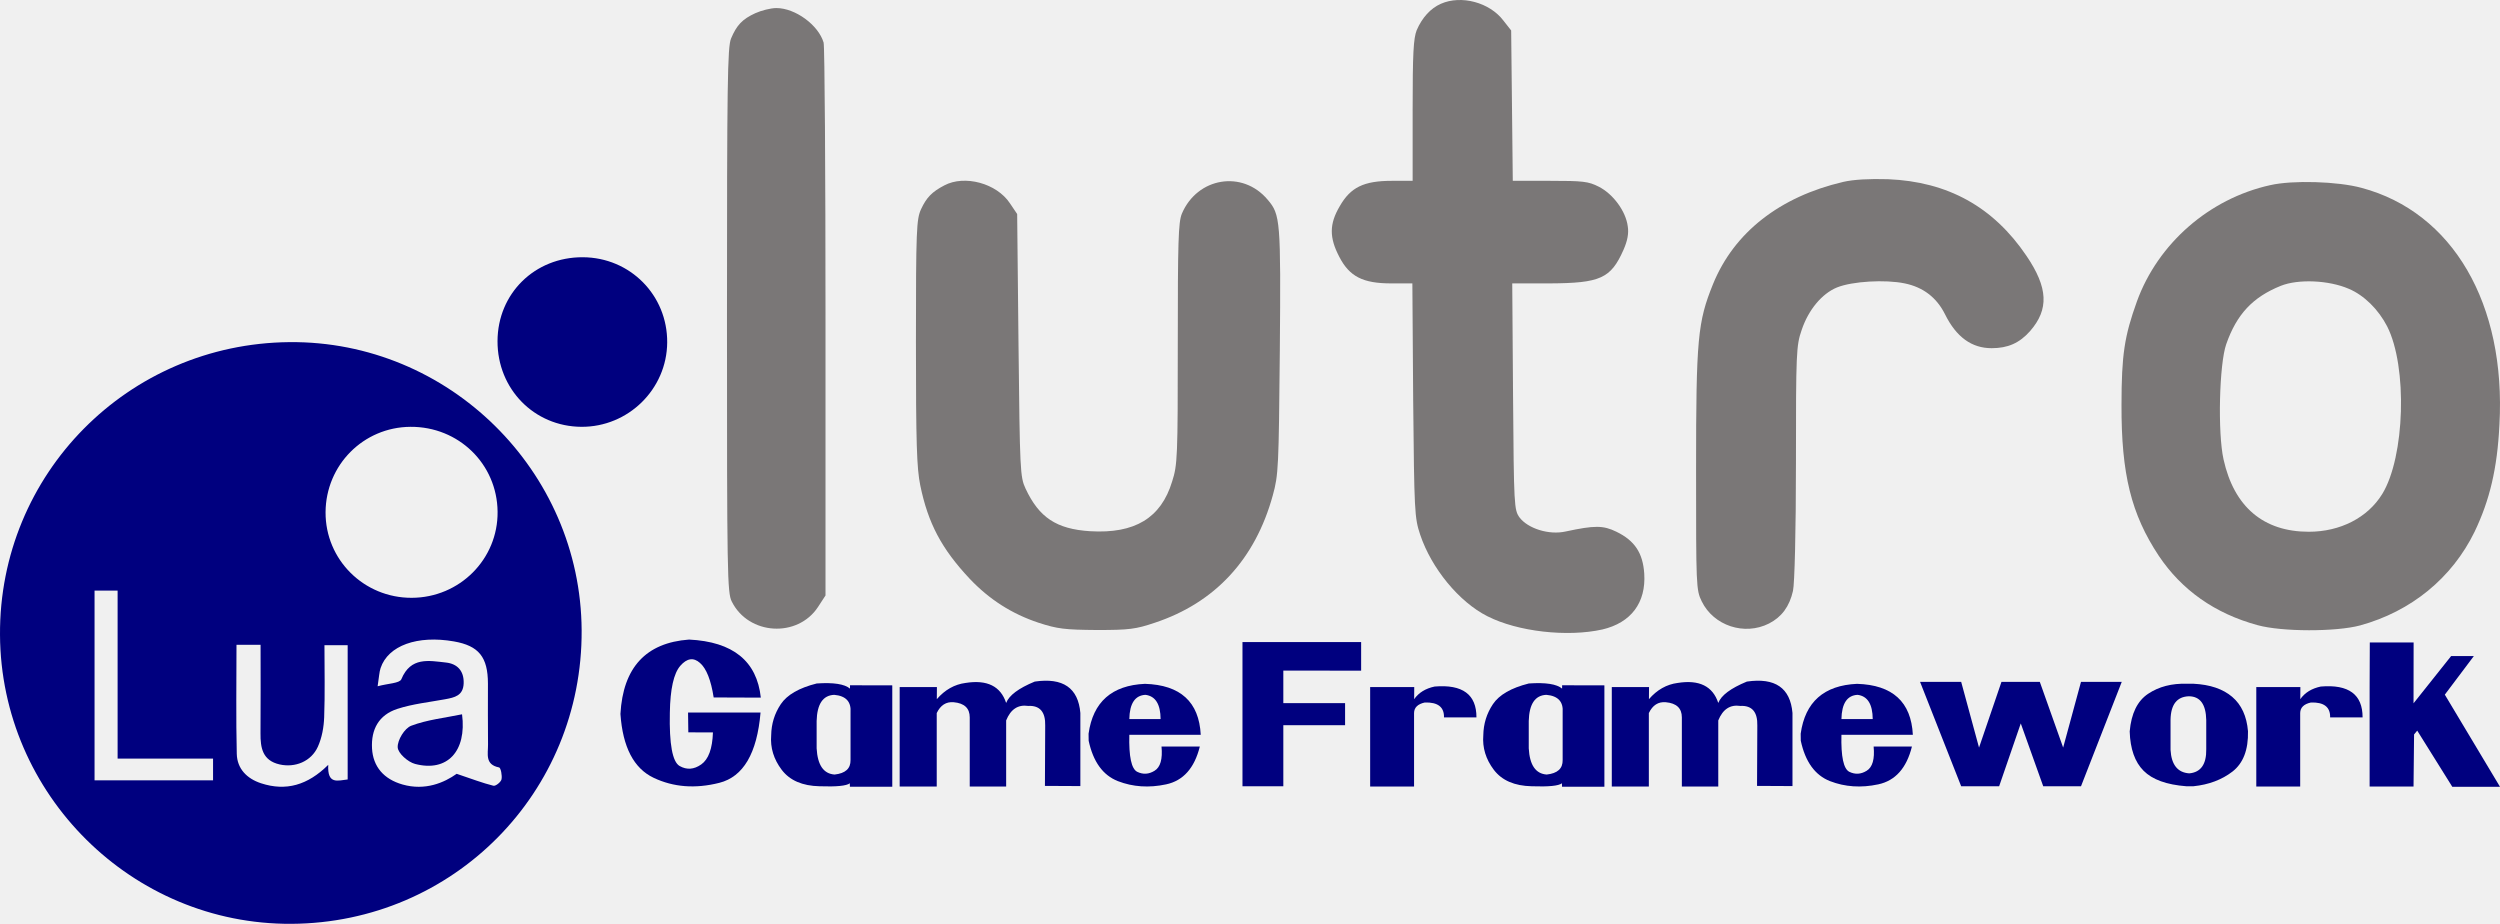
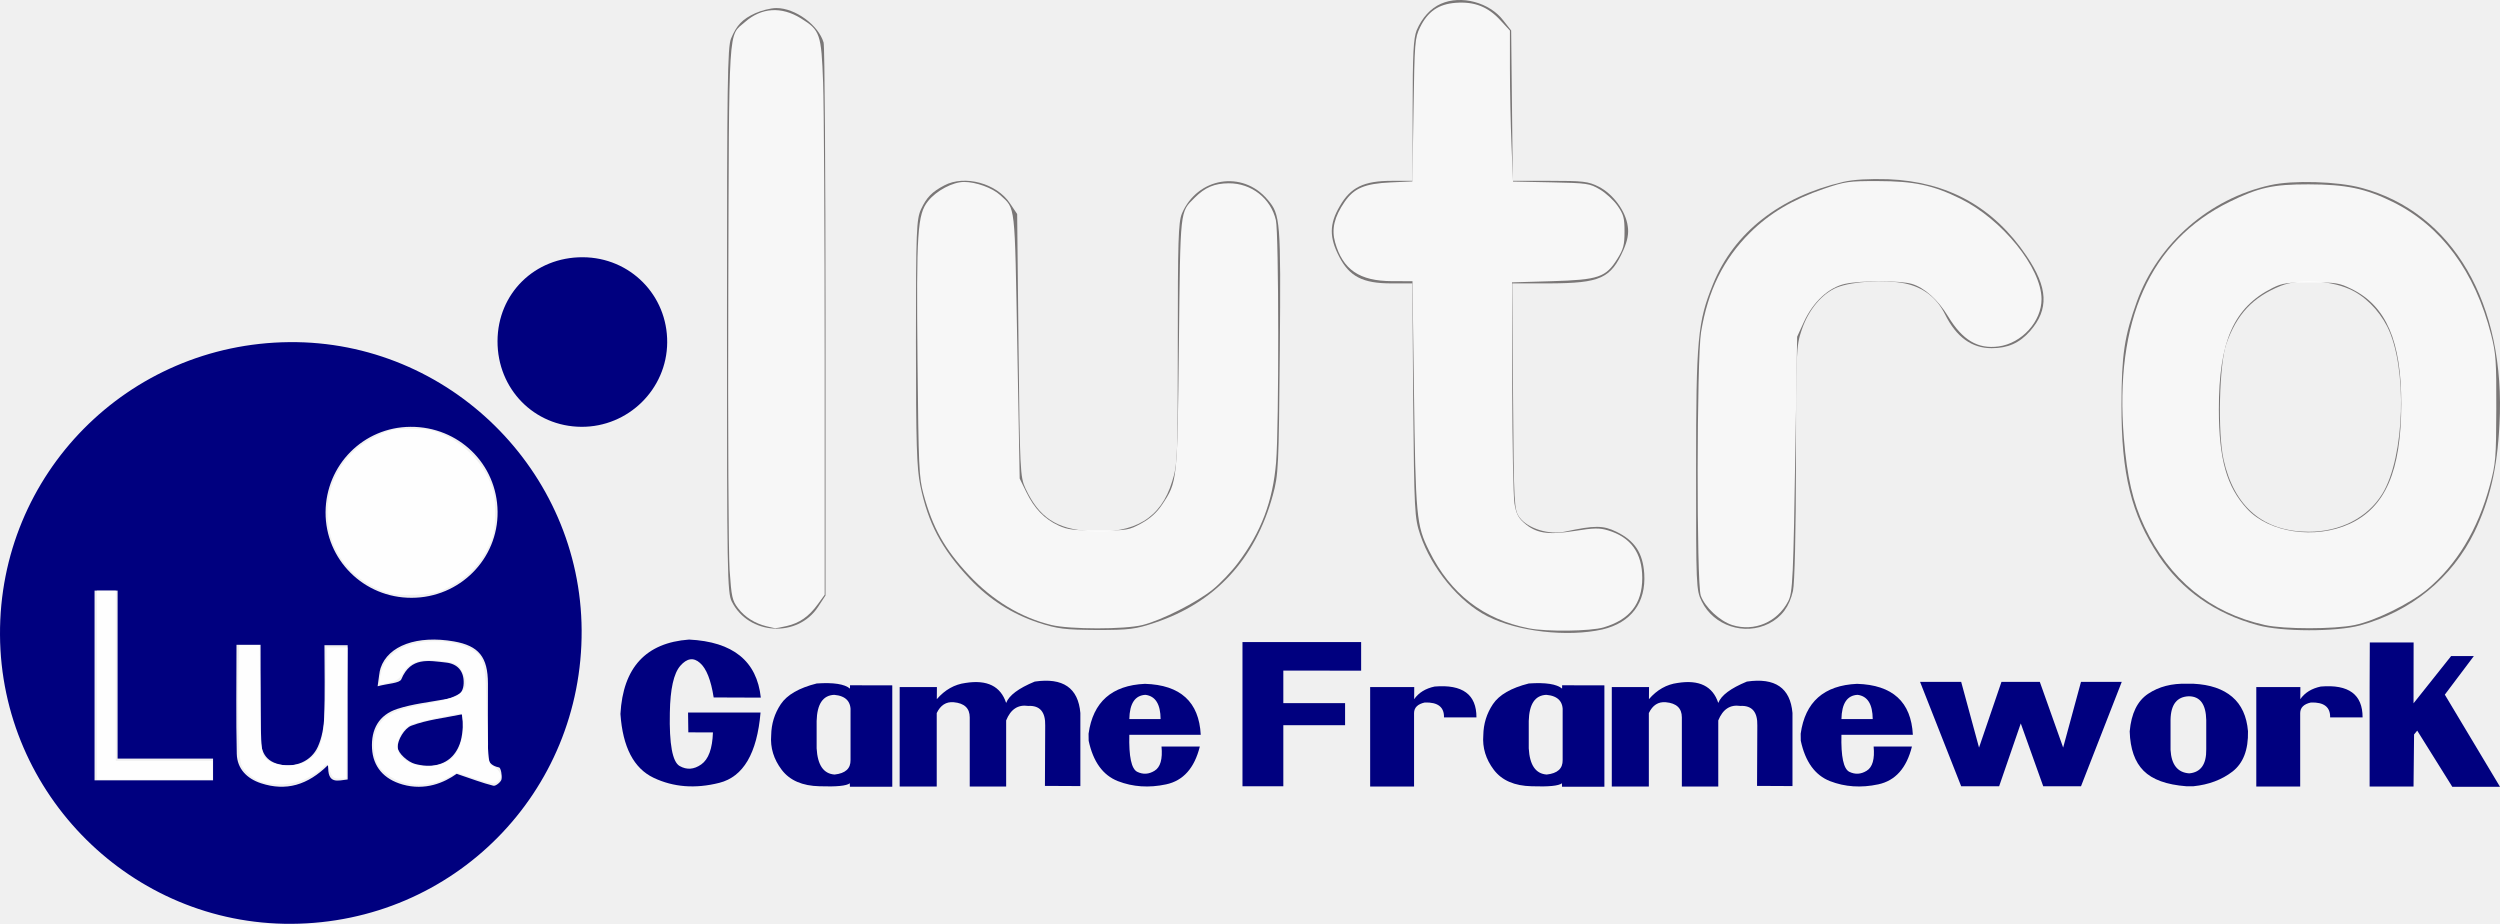
<svg xmlns="http://www.w3.org/2000/svg" viewBox="0 0 570.756 210.914" height="210.914" width="570.756" xml:space="preserve" version="1.1" id="svg2">
  <defs id="defs6">
    <clipPath id="clipPath16" clipPathUnits="userSpaceOnUse">
      <path id="path18" d="m 0,168.731 456.605,0 L 456.605,0 0,0 0,168.731 Z" />
    </clipPath>
  </defs>
  <g transform="matrix(1.25,0,0,-1.25,0,210.9137)" id="g10">
    <g id="g12">
      <g clip-path="url(#clipPath16)" id="g14">
        <g transform="translate(38.9126,30.1729)" id="g20">
          <path id="path22" style="fill:#00007f;fill-opacity:1;fill-rule:nonzero;stroke:none" d="m 0,0 -17.432,0 0,30.692 -4.212,0 0,-34.658 10.89,0 L 0,-3.966 0,0 Z m 4.281,20.785 c 0,-6.755 -0.107,-13.334 0.051,-19.907 0.065,-2.737 1.863,-4.536 4.436,-5.379 4.532,-1.485 8.506,-0.371 12.271,3.366 -0.191,-3.682 1.78,-2.848 3.547,-2.67 l 0,24.519 -4.239,0 c 0,-4.535 0.108,-8.858 -0.052,-13.171 C 20.228,5.738 19.884,3.823 19.15,2.189 17.933,-0.524 14.968,-1.701 12.155,-1.058 9.034,-0.346 8.643,1.966 8.666,4.634 8.713,9.97 8.68,15.306 8.68,20.785 l -4.399,0 z m 25.777,-7.569 c 1.9,0.524 4.022,0.534 4.335,1.291 1.707,4.129 5.039,3.381 8.152,3.044 2.037,-0.22 3.315,-1.502 3.226,-3.817 -0.087,-2.24 -1.66,-2.569 -3.354,-2.883 C 39.483,10.308 36.465,10.001 33.651,9.082 30.275,7.98 28.843,5.35 29.035,1.857 c 0.183,-3.322 2.149,-5.602 5.561,-6.579 4.159,-1.191 7.656,0.353 9.896,1.951 2.78,-0.936 4.717,-1.681 6.716,-2.182 0.398,-0.099 1.364,0.666 1.474,1.163 0.153,0.694 -0.133,2.121 -0.438,2.181 -2.642,0.517 -2.002,2.516 -2.023,4.166 -0.047,3.717 -0.008,7.436 -0.016,11.154 -0.01,4.851 -1.67,6.901 -6.211,7.697 -6.672,1.171 -12.023,-0.754 -13.395,-4.867 -0.251,-0.752 -0.268,-1.582 -0.541,-3.325 m 6.229,16.157 C 45.045,29.402 52.064,36.446 51.968,45.11 51.871,53.825 44.842,60.664 36.044,60.602 27.466,60.541 20.6,53.635 20.549,45.017 20.498,36.345 27.541,29.344 36.287,29.373 M 14.314,-30.172 c -29.1,-0.169 -53.061,23.59 -53.226,52.779 -0.165,29.387 23.363,53.187 52.854,53.464 C 43.04,76.345 67.159,52.565 67.319,23.446 67.481,-6.175 43.929,-30 14.314,-30.172" />
        </g>
        <g transform="translate(90.8679,106.4254)" id="g24">
          <path id="path26" style="fill:#00007f;fill-opacity:1;fill-rule:nonzero;stroke:none" d="M 0,0 C 0.026,8.699 6.794,15.358 15.573,15.323 24.22,15.288 31.054,8.386 30.99,-0.25 30.927,-8.775 23.874,-15.704 15.314,-15.649 6.686,-15.595 -0.026,-8.736 0,0" />
        </g>
        <g transform="translate(84.3901,38.2695)" id="g28">
          <path id="path30" style="fill:#00007f;fill-opacity:1;fill-rule:nonzero;stroke:none" d="m 0,0 c 0.882,-6.759 -2.713,-10.603 -8.58,-9.065 -1.307,0.343 -3.137,1.962 -3.175,3.047 -0.046,1.331 1.256,3.469 2.476,3.93 C -6.345,-0.98 -3.119,-0.648 0,0" />
        </g>
        <g transform="translate(113.3172,38.3338)" id="g32">
          <path id="path34" style="fill:#00007f;fill-opacity:1;fill-rule:nonzero;stroke:none" d="M 0,0 C 0.472,8.475 4.649,13.004 12.532,13.586 20.557,13.191 24.927,9.656 25.64,2.981 L 17.028,3.014 C 16.534,6.197 15.699,8.3 14.525,9.321 13.35,10.364 12.153,10.188 10.935,8.794 9.727,7.4 9.09,4.54 9.024,0.214 c -0.12,-5.72 0.472,-8.958 1.779,-9.716 1.306,-0.746 2.624,-0.653 3.952,0.28 1.329,0.933 2.042,2.882 2.141,5.846 l -4.496,0.017 -0.049,3.622 13.24,0 C 24.954,-7.191 22.446,-11.473 18.065,-12.581 13.685,-13.69 9.683,-13.383 6.06,-11.659 2.437,-9.936 0.417,-6.049 0,0" />
        </g>
        <g transform="translate(152.3623,41.825)" id="g36">
          <path id="path38" style="fill:#00007f;fill-opacity:1;fill-rule:nonzero;stroke:none" d="m 0,0 c -2.064,-0.088 -3.134,-1.685 -3.211,-4.792 l 0,-4.973 c 0.164,-3.052 1.257,-4.65 3.277,-4.793 1.976,0.209 2.948,1.093 2.915,2.652 l 0,8.678 C 3.134,-1.263 2.141,-0.187 0,0 m 2.882,1.746 7.723,-0.017 0,-1.367 0,-2.305 0,-1.548 0,-3.08 0,-2.322 0,-3.079 0,-1.548 0,-3.261 -7.74,0 -0.016,0.626 c -0.604,-0.472 -2.443,-0.653 -5.517,-0.543 -3.14,0.066 -5.445,1.065 -6.916,2.997 -1.471,1.943 -2.114,4.051 -1.927,6.323 0.033,2.086 0.62,3.98 1.762,5.682 1.142,1.701 3.327,2.959 6.554,3.771 3.063,0.209 5.089,-0.104 6.077,-0.939 l 0,0.61 z" />
        </g>
        <g transform="translate(176.3559,43.9988)" id="g40">
          <path id="path42" style="fill:#00007f;fill-opacity:1;fill-rule:nonzero;stroke:none" d="m 0,0 c 3.93,0.626 6.4,-0.593 7.41,-3.656 0.527,1.383 2.268,2.684 5.221,3.903 5.16,0.758 7.937,-1.153 8.332,-5.731 l 0,-13.355 -6.471,0.033 0.049,11 c 0.066,2.514 -0.972,3.717 -3.112,3.607 -1.856,0.274 -3.195,-0.61 -4.019,-2.652 l 0,-12.07 -2.651,0 -1.334,0 -1.334,0 -1.333,0 1.333,0 -1.333,0 0,12.63 c 0,1.669 -0.978,2.591 -2.932,2.767 -1.372,0.121 -2.404,-0.538 -3.096,-1.976 l 0,-3.162 0,-1.564 0,-3.953 0,-1.581 0,-3.161 -3.326,0 -1.334,0 -1.334,0 -0.774,0 0,18.163 2.108,0 1.334,0 1.334,0 1.334,0 -1.334,0 2.025,0 -0.016,-2.206 C -3.771,-1.252 -2.02,-0.263 0,0" />
        </g>
        <g transform="translate(209.2091,41.825)" id="g44">
          <path id="path46" style="fill:#00007f;fill-opacity:1;fill-rule:nonzero;stroke:none" d="m 0,0 c -1.91,-0.099 -2.893,-1.575 -2.948,-4.43 l 2.849,0 1.433,0 1.433,0 C 2.745,-1.707 1.822,-0.231 0,0 M -0.099,2.009 C 6.39,1.811 9.787,-1.29 10.095,-7.295 l -2.322,0 -1.433,0 -3.573,0 -1.433,0 -2.141,0 -2.141,0 c -0.099,-3.985 0.385,-6.242 1.449,-6.768 1.065,-0.516 2.119,-0.451 3.162,0.197 1.065,0.648 1.488,2.124 1.268,4.43 l 2.701,0 1.433,0 1.432,0 1.433,0 -1.433,0 1.433,0 c -0.977,-3.941 -3.03,-6.247 -6.159,-6.916 -3.129,-0.67 -6.066,-0.473 -8.81,0.592 -2.734,1.076 -4.512,3.535 -5.336,7.378 l -0.016,1.284 c 0.812,5.797 4.243,8.833 10.292,9.107" />
        </g>
        <g transform="translate(226.9285,51.4587)" id="g48">
          <path id="path50" style="fill:#00007f;fill-opacity:1;fill-rule:nonzero;stroke:none" d="m 0,0 7.46,0 14.212,0 0,-5.22 -14.212,0.016 0,-5.945 11.28,0 0,-4.034 -11.28,0 0,-11.149 -7.46,0 L 0,0 Z" />
        </g>
        <g transform="translate(262.0213,43.3401)" id="g52">
          <path id="path54" style="fill:#00007f;fill-opacity:1;fill-rule:nonzero;stroke:none" d="m 0,0 c 5.105,0.428 7.652,-1.449 7.641,-5.632 l -5.928,0 c 0.044,1.888 -1.126,2.794 -3.508,2.717 -1.295,-0.285 -1.949,-0.927 -1.96,-1.927 l 0,-3.161 0,-1.565 0,-3.952 0,-1.581 0,-3.162 -3.935,0 -1.581,0 -1.581,0 -0.922,0 0,18.164 2.503,0 1.581,0 1.58,0 1.565,0 -1.565,0 2.388,0 -0.016,-2.206 C -2.904,-1.12 -1.658,-0.351 0,0" />
        </g>
        <g transform="translate(282.4249,41.825)" id="g56">
          <path id="path58" style="fill:#00007f;fill-opacity:1;fill-rule:nonzero;stroke:none" d="m 0,0 c -2.064,-0.088 -3.134,-1.685 -3.211,-4.792 l 0,-4.973 c 0.164,-3.052 1.257,-4.65 3.277,-4.793 1.976,0.209 2.948,1.093 2.915,2.652 l 0,8.678 C 3.134,-1.263 2.141,-0.187 0,0 m 2.882,1.746 7.723,-0.017 0,-1.367 0,-2.305 0,-1.548 0,-3.08 0,-2.322 0,-3.079 0,-1.548 0,-3.261 -7.74,0 -0.016,0.626 c -0.604,-0.472 -2.443,-0.653 -5.517,-0.543 -3.14,0.066 -5.445,1.065 -6.916,2.997 -1.471,1.943 -2.114,4.051 -1.927,6.323 0.033,2.086 0.62,3.98 1.762,5.682 1.142,1.701 3.327,2.959 6.554,3.771 3.063,0.209 5.089,-0.104 6.077,-0.939 l 0,0.61 z" />
        </g>
        <g transform="translate(306.4184,43.9988)" id="g60">
          <path id="path62" style="fill:#00007f;fill-opacity:1;fill-rule:nonzero;stroke:none" d="m 0,0 c 3.93,0.626 6.4,-0.593 7.41,-3.656 0.527,1.383 2.268,2.684 5.221,3.903 5.16,0.758 7.937,-1.153 8.332,-5.731 l 0,-13.355 -6.471,0.033 0.049,11 c 0.066,2.514 -0.972,3.717 -3.112,3.607 -1.856,0.274 -3.195,-0.61 -4.019,-2.652 l 0,-12.07 -2.651,0 -1.334,0 -1.334,0 -1.333,0 1.333,0 -1.333,0 0,12.63 c 0,1.669 -0.978,2.591 -2.932,2.767 -1.372,0.121 -2.404,-0.538 -3.096,-1.976 l 0,-3.162 0,-1.564 0,-3.953 0,-1.581 0,-3.161 -3.326,0 -1.334,0 -1.334,0 -0.774,0 0,18.163 2.108,0 1.334,0 1.334,0 1.334,0 -1.334,0 2.025,0 -0.016,-2.206 C -3.771,-1.252 -2.02,-0.263 0,0" />
        </g>
        <g transform="translate(339.2716,41.825)" id="g64">
          <path id="path66" style="fill:#00007f;fill-opacity:1;fill-rule:nonzero;stroke:none" d="m 0,0 c -1.91,-0.099 -2.893,-1.575 -2.948,-4.43 l 2.849,0 1.433,0 1.433,0 C 2.745,-1.707 1.822,-0.231 0,0 M -0.099,2.009 C 6.389,1.811 9.787,-1.29 10.095,-7.295 l -2.322,0 -1.433,0 -3.573,0 -1.433,0 -2.141,0 -2.141,0 c -0.099,-3.985 0.385,-6.242 1.449,-6.768 1.065,-0.516 2.119,-0.451 3.162,0.197 1.065,0.648 1.488,2.124 1.268,4.43 l 2.701,0 1.433,0 1.432,0 1.433,0 -1.433,0 1.433,0 c -0.977,-3.941 -3.03,-6.247 -6.159,-6.916 -3.129,-0.67 -6.065,-0.473 -8.81,0.592 -2.734,1.076 -4.512,3.535 -5.336,7.378 l -0.016,1.284 c 0.812,5.797 4.243,8.833 10.292,9.107" />
        </g>
        <g transform="translate(350.6838,44.1964)" id="g68">
          <path id="path70" style="fill:#00007f;fill-opacity:1;fill-rule:nonzero;stroke:none" d="M 0,0 7.509,0 10.77,-12.005 14.87,0 21.869,0 26.134,-12.005 29.395,0 l 7.443,0 -7.443,-19.07 -6.9,0 -4.1,11.478 -3.953,-11.478 -6.933,0 L 0,0 Z" />
        </g>
        <g transform="translate(399.7907,41.5615)" id="g72">
          <path id="path74" style="fill:#00007f;fill-opacity:1;fill-rule:nonzero;stroke:none" d="m 0,0 c -2.185,-0.066 -3.305,-1.493 -3.359,-4.282 l 0,-5.5 c 0.153,-2.723 1.295,-4.155 3.425,-4.298 2.108,0.198 3.14,1.663 3.096,4.397 l 0,5.335 C 3.107,-1.471 2.053,-0.022 0,0 m -10.819,-6.422 c 0.285,3.282 1.41,5.577 3.376,6.883 1.965,1.307 4.325,1.916 7.081,1.828 l 1.218,0 C 3.864,2.135 6.214,1.337 7.905,-0.107 9.595,-1.551 10.556,-3.639 10.786,-6.373 10.863,-9.765 9.919,-12.225 7.954,-13.751 6,-15.255 3.617,-16.149 0.807,-16.435 l -1.268,0 c -3.612,0.275 -6.219,1.219 -7.822,2.833 -1.592,1.591 -2.438,3.985 -2.536,7.18" />
        </g>
        <g transform="translate(423.8666,43.3401)" id="g76">
          <path id="path78" style="fill:#00007f;fill-opacity:1;fill-rule:nonzero;stroke:none" d="m 0,0 c 5.105,0.428 7.652,-1.449 7.641,-5.632 l -5.928,0 c 0.044,1.888 -1.126,2.794 -3.508,2.717 -1.295,-0.285 -1.949,-0.927 -1.96,-1.927 l 0,-3.161 0,-1.565 0,-3.952 0,-1.581 0,-3.162 -3.935,0 -1.581,0 -1.581,0 -0.922,0 0,18.164 2.503,0 1.581,0 1.58,0 1.565,0 -1.565,0 2.388,0 -0.016,-2.206 C -2.904,-1.12 -1.658,-0.351 0,0" />
        </g>
        <g transform="translate(440.812,25.0773)" id="g80">
          <path id="path82" style="fill:#00007f;fill-opacity:1;fill-rule:nonzero;stroke:none" d="m 0,0 -3.936,0 -1.581,0 -1.581,0 -0.922,0 0,18.164 0.033,8.152 8.003,0 L 0,15.2 l 6.867,8.629 4.15,0 -5.303,-7.048 10.079,-16.83 -8.712,0 L 0.675,10.21 0.099,9.518 0,0 Z" />
        </g>
        <g transform="translate(263.1833,168.0474)" id="g84">
          <path id="path86" style="fill:#7a7777;fill-opacity:1;fill-rule:nonzero;stroke:none" d="m 0,0 c -1.923,-0.838 -3.451,-2.564 -4.437,-4.832 -0.592,-1.528 -0.74,-4.19 -0.74,-14.692 l 0,-12.819 -3.796,0 c -5.128,0 -7.543,-1.183 -9.516,-4.634 -1.922,-3.254 -1.922,-5.719 -0.098,-9.22 1.873,-3.648 4.338,-4.881 9.515,-4.881 l 3.846,0 0.148,-21.299 c 0.197,-20.411 0.246,-21.496 1.282,-24.602 2.07,-6.163 7.099,-12.276 12.276,-14.889 5.522,-2.811 14.594,-3.846 21.003,-2.416 5.226,1.232 7.987,4.881 7.642,10.205 -0.246,3.747 -1.725,6.015 -5.078,7.642 -2.416,1.184 -3.994,1.184 -9.269,0.05 -3.057,-0.691 -6.902,0.542 -8.431,2.563 -0.986,1.381 -1.035,2.022 -1.183,22.088 l -0.148,20.658 6.804,0 c 9.269,0.049 11.192,0.888 13.509,6.114 0.739,1.676 0.986,3.007 0.789,4.289 -0.345,2.761 -2.663,5.916 -5.276,7.248 -1.923,0.986 -2.909,1.084 -8.973,1.084 l -6.754,0 -0.148,13.706 -0.148,13.756 -1.43,1.824 C 8.875,0.247 3.698,1.627 0,0" />
        </g>
        <g transform="translate(137.9537,166.3218)" id="g88">
          <path id="path90" style="fill:#7a7777;fill-opacity:1;fill-rule:nonzero;stroke:none" d="m 0,0 c -2.367,-1.085 -3.402,-2.169 -4.437,-4.634 -0.641,-1.578 -0.74,-7.889 -0.74,-51.473 0,-46.345 0.049,-49.796 0.888,-51.373 3.056,-6.114 11.98,-6.656 15.727,-0.987 l 1.381,2.12 0,49.796 c 0,27.413 -0.148,50.437 -0.345,51.177 C 11.537,-2.169 7.297,0.937 3.846,0.937 2.81,0.937 1.085,0.493 0,0" />
        </g>
        <g transform="translate(336.6447,135.5075)" id="g92">
          <path id="path94" style="fill:#7a7777;fill-opacity:1;fill-rule:nonzero;stroke:none" d="m 0,0 c -11.586,-2.712 -19.918,-9.22 -23.764,-18.637 -2.81,-6.951 -3.106,-9.909 -3.106,-33.871 0,-21.397 0,-21.989 1.035,-24.109 2.17,-4.437 7.79,-6.311 12.277,-4.043 2.317,1.184 3.747,3.106 4.388,5.966 0.295,1.282 0.542,10.847 0.542,23.419 0,20.066 0.049,21.348 1.035,24.208 1.233,3.697 3.698,6.656 6.459,7.79 2.81,1.134 8.825,1.479 12.375,0.739 3.353,-0.69 5.818,-2.564 7.346,-5.62 2.071,-4.191 4.881,-6.213 8.53,-6.213 2.958,0 5.078,0.937 7.001,3.106 3.5,3.994 3.303,7.938 -0.641,13.756 C 27.412,-4.536 19.08,0.049 8.184,0.493 4.782,0.592 1.923,0.444 0,0" />
        </g>
        <g transform="translate(172.4658,134.8665)" id="g96">
          <path id="path98" style="fill:#7a7777;fill-opacity:1;fill-rule:nonzero;stroke:none" d="m 0,0 c -2.268,-1.183 -3.254,-2.219 -4.24,-4.339 -0.838,-1.824 -0.937,-3.697 -0.937,-24.306 0,-18.538 0.148,-22.975 0.789,-26.131 1.43,-6.951 3.895,-11.586 9.022,-17.058 3.6,-3.797 7.692,-6.41 12.573,-8.037 3.5,-1.134 4.782,-1.282 10.649,-1.331 5.917,0 7.1,0.148 10.6,1.331 10.995,3.649 18.341,11.586 21.546,23.271 1.035,3.747 1.084,5.078 1.282,26.377 0.197,23.912 0.098,24.898 -2.219,27.61 -4.585,5.473 -12.868,4.092 -15.678,-2.564 -0.641,-1.578 -0.74,-5.078 -0.74,-23.764 0,-20.658 -0.049,-22.088 -1.035,-25.144 -2.022,-6.656 -6.804,-9.565 -14.988,-9.072 -6.163,0.394 -9.319,2.514 -11.784,7.79 -0.986,2.12 -1.035,3.204 -1.282,26.18 l -0.246,23.961 -1.331,1.972 C 9.565,0.394 3.698,1.972 0,0" />
        </g>
        <g transform="translate(428.9892,115.9835)" id="g100">
          <path id="path102" style="fill:#7a7777;fill-opacity:1;fill-rule:nonzero;stroke:none" d="m 0,0 c 2.81,-1.183 5.423,-3.796 7.001,-6.853 3.747,-7.346 3.254,-23.863 -0.887,-30.617 -2.663,-4.339 -7.692,-6.903 -13.411,-6.903 -8.283,0 -13.657,4.536 -15.58,13.214 -1.084,4.831 -0.788,17.403 0.493,21.052 1.923,5.473 4.832,8.579 9.96,10.649 C -9.22,1.824 -3.648,1.578 0,0 M -14.347,18.932 C -25.49,16.467 -34.857,8.283 -38.703,-2.317 c -2.268,-6.311 -2.81,-9.713 -2.81,-18.883 -0.049,-12.622 1.775,-19.968 6.804,-27.561 4.19,-6.261 10.255,-10.55 18.045,-12.671 4.437,-1.232 14.347,-1.232 18.735,-0.049 9.318,2.564 16.763,8.628 20.904,17.108 2.761,5.769 4.142,11.537 4.536,19.524 1.233,22.088 -8.529,38.851 -25.194,43.288 -4.338,1.184 -12.572,1.43 -16.664,0.493" />
        </g>
      </g>
    </g>
  </g>
+   <path style="fill:#ffffff;fill-opacity:0.941;stroke-width:0.539" d="m 175.057,142.994 c -2.72,-0.662 -4.997,-2.098 -6.543,-4.125 -1.346,-1.765 -1.515,-2.527 -1.945,-8.767 -0.259,-3.759 -0.394,-32.203 -0.299,-63.208 0.191,-62.632 -0.069,-58.453 3.845,-61.89 3.736,-3.28 8.269,-3.574 12.716,-0.825 4.411,2.727 4.68,3.509 5.087,14.739 0.196,5.415 0.357,33.925 0.357,63.356 v 53.51 l -1.57,2.168 c -2.03,2.802 -4.162,4.292 -7.115,4.973 -1.306,0.301 -2.495,0.528 -2.643,0.505 -0.148,-0.023 -0.998,-0.219 -1.888,-0.436 z" id="path1058" />
+   <path style="fill:#ffffff;fill-opacity:0.941;stroke-width:0.539" d="m 240.018,142.677 c -6.942,-1.686 -13.388,-5.579 -18.779,-11.342 -5.601,-5.988 -8.309,-10.82 -10.415,-18.587 -1.013,-3.736 -1.116,-6.05 -1.348,-30.21 -0.284,-29.629 -0.027,-33.574 2.387,-36.61 1.911,-2.404 5.647,-4.389 8.258,-4.389 2.702,0 6.477,1.378 8.23,3.004 3.516,3.261 3.297,1.326 3.898,34.469 l 0.548,30.243 1.513,3.092 c 1.841,3.762 4.136,6.142 7.365,7.637 2.058,0.952 3.475,1.126 9.177,1.126 6.474,0 6.862,-0.065 9.71,-1.618 2.02,-1.102 3.525,-2.454 4.715,-4.234 3.533,-5.286 3.526,-5.222 3.872,-36.765 0.344,-31.295 0.197,-29.946 3.624,-33.373 2.346,-2.346 4.496,-3.253 7.756,-3.274 5.168,-0.032 9.61,3.446 10.758,8.423 0.681,2.955 0.722,47.133 0.051,55.243 -0.735,8.883 -3.401,15.933 -8.694,22.993 -1.492,1.99 -4.097,4.73 -5.789,6.089 -3.73,2.996 -11.617,6.984 -16.002,8.092 -4.067,1.028 -16.589,1.022 -20.836,-0.009 z" id="path1097" />
+   <path style="fill:#ffffff;fill-opacity:0.941;stroke-width:0.539" d="m 349.072,143.451 c -10.427,-2.045 -17.924,-7.86 -22.787,-17.673 -2.933,-5.918 -3.086,-7.561 -3.487,-37.44 L 322.474,64.197 317.817,64.185 c -7.459,-0.019 -11.262,-2.616 -13.019,-8.89 -0.839,-2.996 -0.178,-5.775 2.192,-9.22 2.148,-3.123 4.611,-4.157 10.548,-4.431 l 4.917,-0.227 0.254,-16.309 c 0.243,-15.572 0.31,-16.424 1.477,-18.835 1.763,-3.642 4.245,-5.348 8.196,-5.634 4.236,-0.306 7.307,0.894 10.136,3.963 l 2.2,2.387 0.002,8.778 c 9.7e-4,4.828 0.16,12.582 0.352,17.23 l 0.351,8.452 8.684,0.18 c 8.292,0.172 8.795,0.245 11.149,1.629 1.356,0.797 3.177,2.476 4.046,3.73 1.361,1.965 1.581,2.779 1.581,5.876 0,3.056 -0.243,3.986 -1.618,6.201 -2.641,4.253 -4.278,4.812 -15.004,5.131 l -9.07,0.27 0.049,23.763 c 0.027,13.07 0.257,25.074 0.51,26.677 0.354,2.241 0.844,3.256 2.121,4.397 2.74,2.449 5.432,2.894 11.6,1.919 4.472,-0.707 5.681,-0.728 7.648,-0.136 5.219,1.571 7.81,5.176 7.81,10.869 0,5.879 -2.831,9.5 -8.817,11.278 -2.988,0.887 -12.975,1.015 -17.041,0.217 z" id="path1136" />
+   <path style="fill:#ffffff;fill-opacity:0.941;stroke-width:0.539" d="m 395.487,142.699 c -2.855,-0.905 -6.261,-4.085 -7.197,-6.72 -0.985,-2.773 -0.926,-54.099 0.069,-60.163 1.546,-9.417 5.105,-16.652 11.149,-22.665 4.499,-4.476 9.811,-7.631 16.96,-10.073 4.76,-1.626 5.625,-1.75 12.138,-1.74 8.394,0.013 12.685,0.925 18.981,4.034 9.533,4.706 18.469,15.768 18.5,22.9 0.022,5.093 -4.501,10.094 -9.784,10.818 -4.747,0.651 -8.242,-1.417 -11.521,-6.815 -2.309,-3.801 -5.411,-6.594 -8.278,-7.453 -2.66,-0.797 -11.573,-0.81 -15.247,-0.022 -3.739,0.802 -7.322,4.113 -9.426,8.71 l -1.539,3.363 -0.381,24.276 c -0.489,31.185 -0.626,34.147 -1.672,36.144 -2.488,4.752 -7.763,6.987 -12.754,5.405 z" id="path1175" />
+   <path style="fill:#ffffff;fill-opacity:0.941;stroke-width:0.539" d="m 517.079,142.689 c -12.526,-2.798 -21.753,-10.329 -27.49,-22.436 -2.649,-5.591 -3.98,-11.328 -4.709,-20.295 -2.173,-26.735 5.976,-44.946 24.107,-53.867 6.686,-3.29 9.957,-4.016 18.051,-4.004 8.545,0.012 13.018,0.944 19.221,4.005 11.079,5.468 18.79,15.878 22.478,30.346 1.086,4.261 1.207,6.002 1.172,16.889 -0.036,11.382 -0.128,12.472 -1.477,17.494 -2.705,10.077 -7.629,18.218 -14.399,23.806 -3.933,3.246 -11.767,7.086 -16.454,8.064 -4.704,0.982 -16.102,0.98 -20.5,-0.002 z m 19.309,-23.077 c 8.215,-3.761 11.812,-12.078 11.832,-27.364 0.019,-14.38 -3.437,-22.39 -11.335,-26.269 -2.835,-1.392 -3.581,-1.514 -9.287,-1.514 -5.424,0 -6.524,0.159 -8.748,1.265 -8.855,4.401 -12.308,12.21 -12.28,27.771 0.02,11.39 1.788,17.619 6.429,22.654 5.051,5.48 15.573,7.035 23.389,3.456 z" id="path1214" />
+   <path style="fill:#ffffff;fill-opacity:0.941;stroke-width:0.539" d="m 87.191,134.899 c -7.884,-3.172 -12.537,-9.956 -12.421,-18.104 0.107,-7.458 4.129,-13.781 10.88,-17.105 3.235,-1.593 4.084,-1.775 8.205,-1.765 3.828,0.01 5.113,0.252 7.682,1.446 4.313,2.005 8.046,5.671 9.925,9.745 1.322,2.866 1.551,4.041 1.553,7.949 0.002,3.831 -0.232,5.085 -1.419,7.617 -1.931,4.118 -4.648,6.977 -8.684,9.136 -2.999,1.605 -3.931,1.828 -8.237,1.974 -3.849,0.131 -5.401,-0.054 -7.485,-0.893 z" id="path1309" />
+   <path style="fill:#ffffff;fill-opacity:0.941;stroke-width:0.539" d="m 90.102,177.889 c -1.307,-0.668 -2.854,-1.871 -3.44,-2.675 -1.507,-2.069 -1.765,-6.632 -0.512,-9.048 1.553,-2.994 3.782,-4.091 11.078,-5.451 8.657,-1.614 10.445,-3.239 8.244,-7.496 -0.896,-1.733 -1.408,-1.954 -5.704,-2.457 -3.745,-0.438 -6.56,0.609 -7.734,2.879 -0.496,0.96 -1.426,1.741 -2.329,1.956 -0.826,0.197 -1.896,0.475 -2.377,0.617 -0.75,0.222 -0.816,-0.059 -0.466,-1.972 0.557,-3.047 1.988,-4.834 5.145,-6.429 3.594,-1.816 10.533,-1.894 14.357,-0.162 4.28,1.939 4.457,2.513 4.766,15.468 0.202,8.46 0.442,11.368 0.954,11.537 1.027,0.341 2.283,1.733 2.283,2.531 0,0.388 -0.356,1 -0.79,1.361 -0.632,0.524 -1.633,0.376 -4.99,-0.74 l -4.2,-1.396 -2.654,1.346 c -3.55,1.801 -8.261,1.854 -11.631,0.132 z m 11.987,-3.999 c 2.131,-1.072 3.647,-4.389 3.647,-7.982 0,-1.644 -0.216,-2.989 -0.48,-2.989 -1.397,0 -9.721,1.809 -11.236,2.442 -2.117,0.885 -3.7,3.797 -3.184,5.856 0.861,3.431 6.894,4.865 11.253,2.673 z" id="path1348" />
+   <path style="fill:#ffffff;fill-opacity:0.941;stroke-width:0.539" d="m 59.512,178.441 c -0.944,-0.304 -2.401,-1.265 -3.237,-2.136 -1.474,-1.536 -1.528,-1.796 -1.789,-8.699 -0.148,-3.913 -0.18,-10.089 -0.07,-13.723 l 0.2,-6.608 h 2.334 2.334 l 0.163,12.394 c 0.157,11.96 0.205,12.436 1.356,13.586 1.751,1.749 6.781,2.005 9.229,0.47 3.332,-2.09 4.067,-4.827 4.315,-16.064 l 0.217,-9.845 h 2.377 2.377 l -0.143,14.97 -0.143,14.97 h -1.57 c -1.298,0 -1.675,-0.311 -2.174,-1.792 -0.603,-1.79 -0.605,-1.791 -1.604,-0.686 -0.551,0.608 -2.23,1.718 -3.731,2.467 -2.949,1.469 -7.165,1.751 -10.44,0.698 z" id="path1387" />
+   <path style="fill:#ffffff;fill-opacity:0.941;stroke-width:0.539" d="m 22.118,156.445 v -21.579 h 2.158 2.158 v 19.421 19.421 h 11.059 11.059 v 2.158 2.158 H 35.335 22.118 Z" id="path1426" />
</svg>
